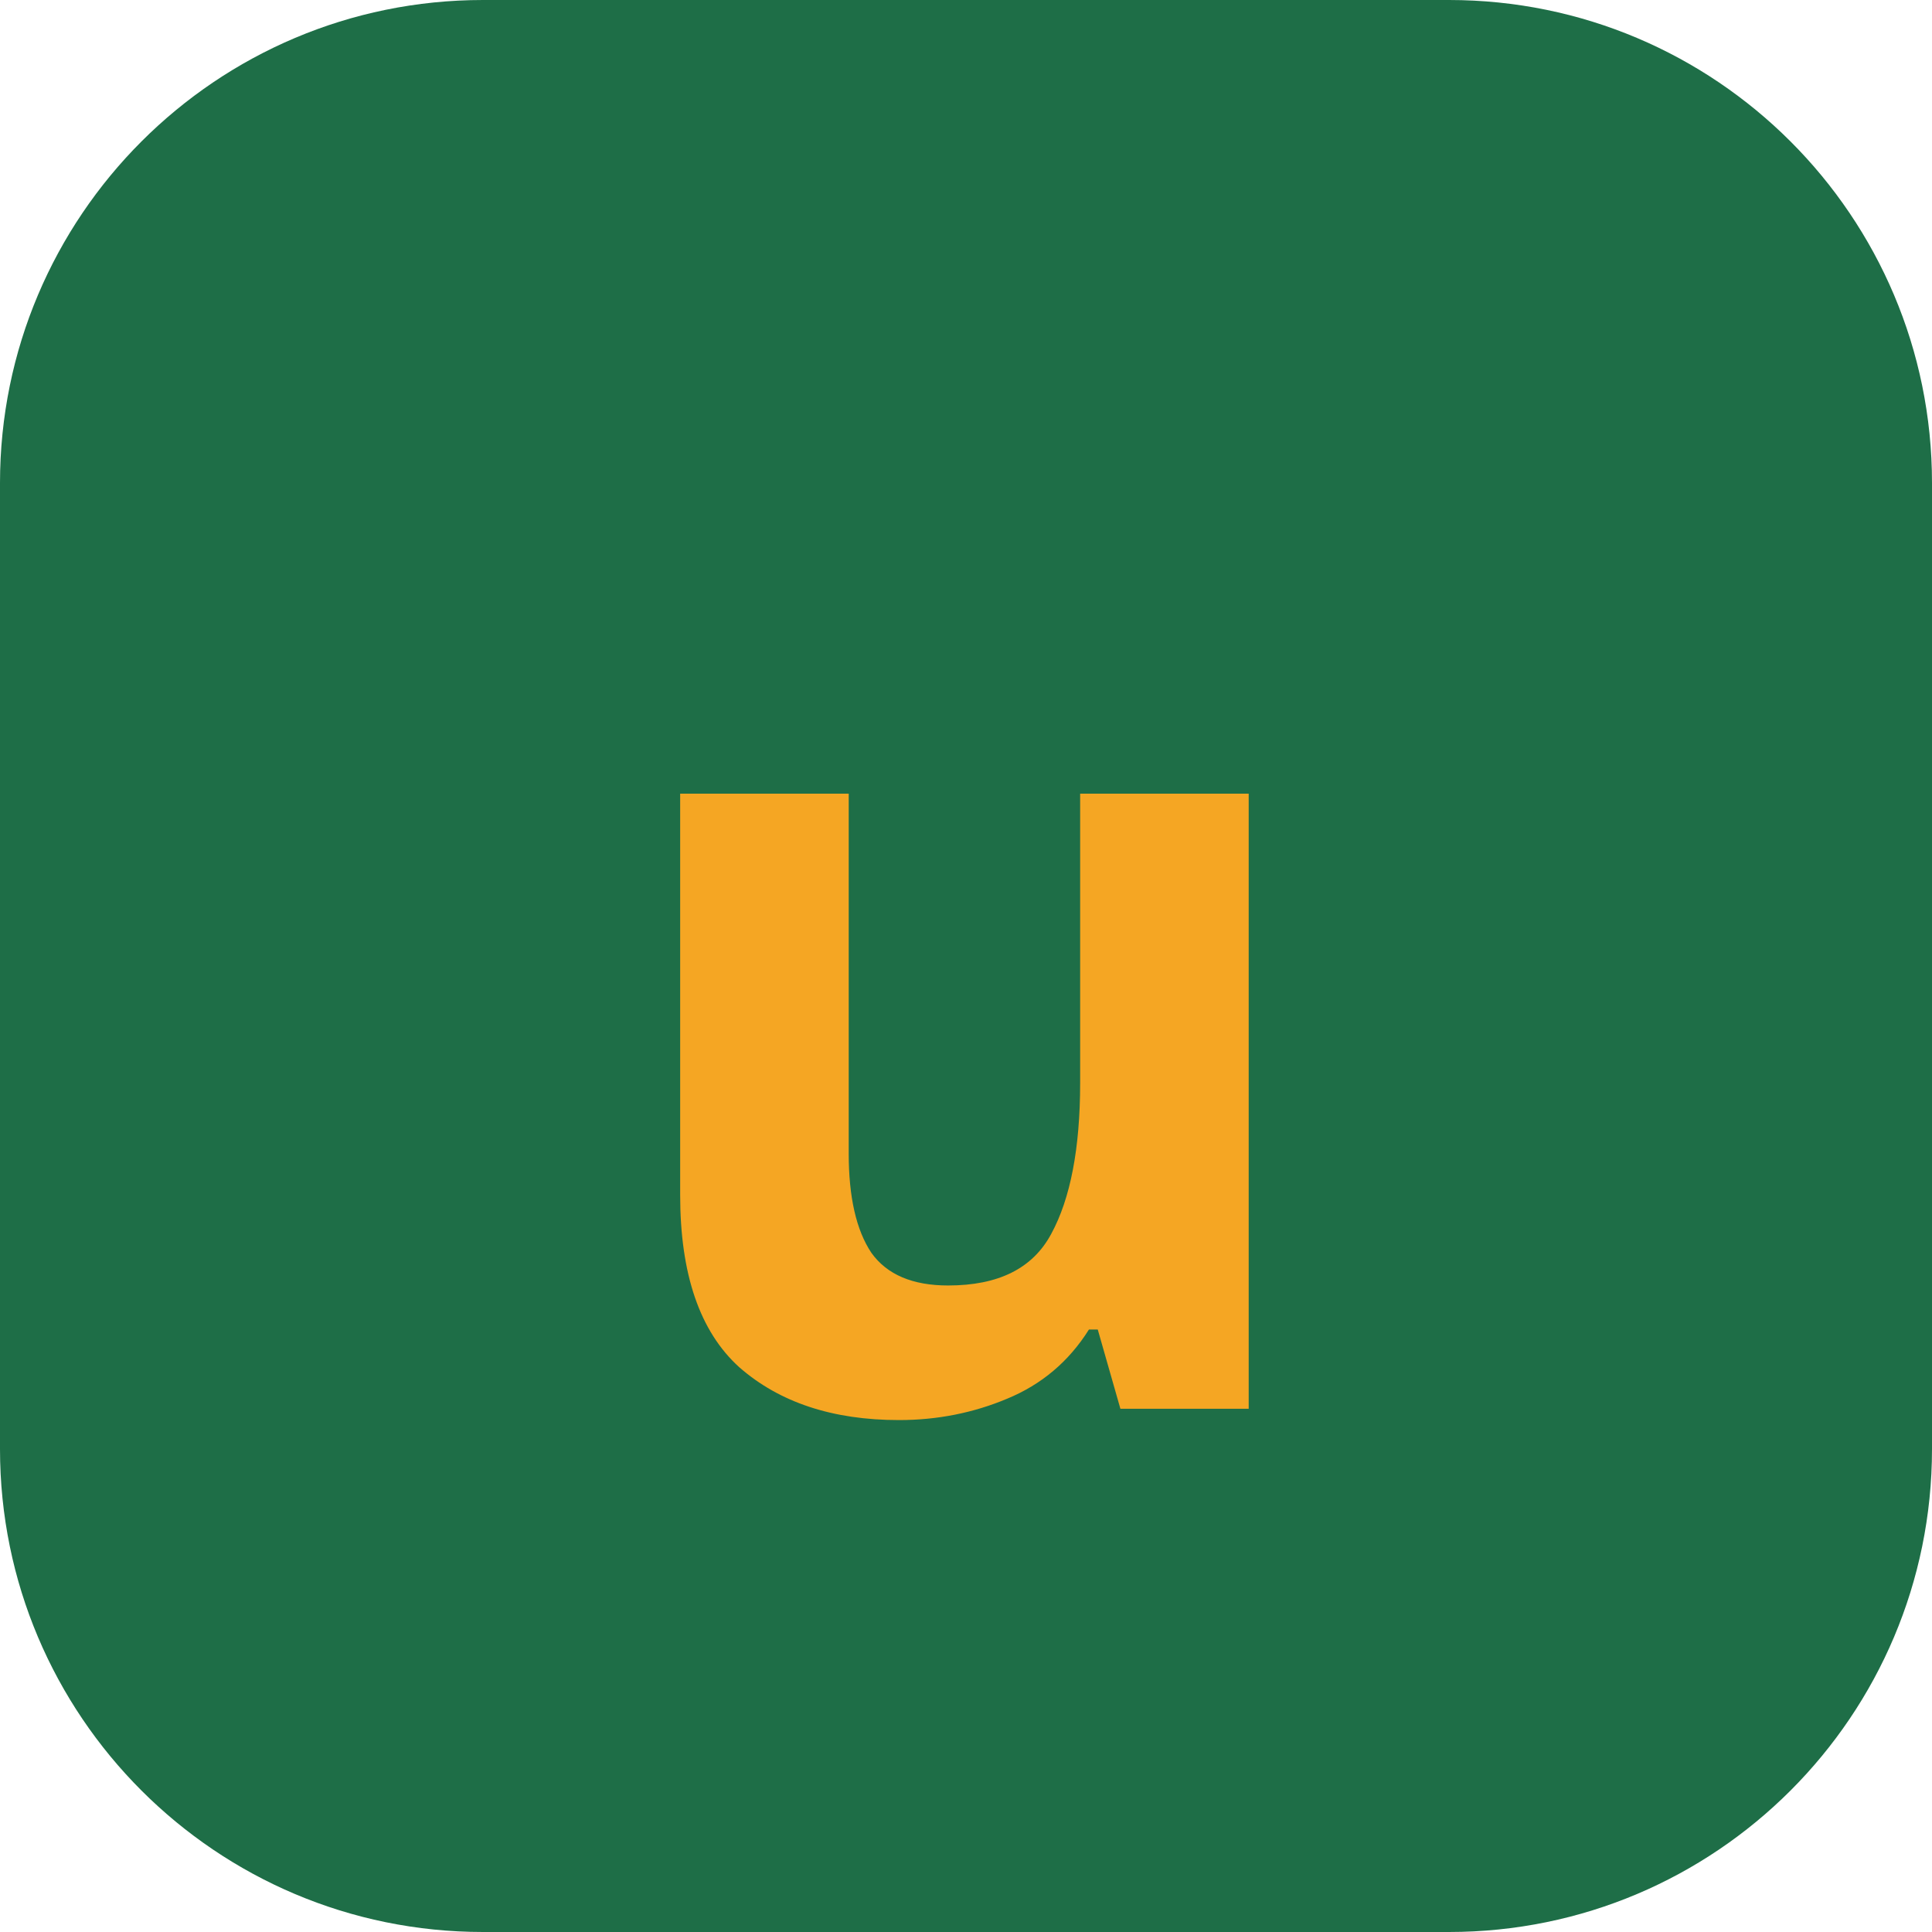
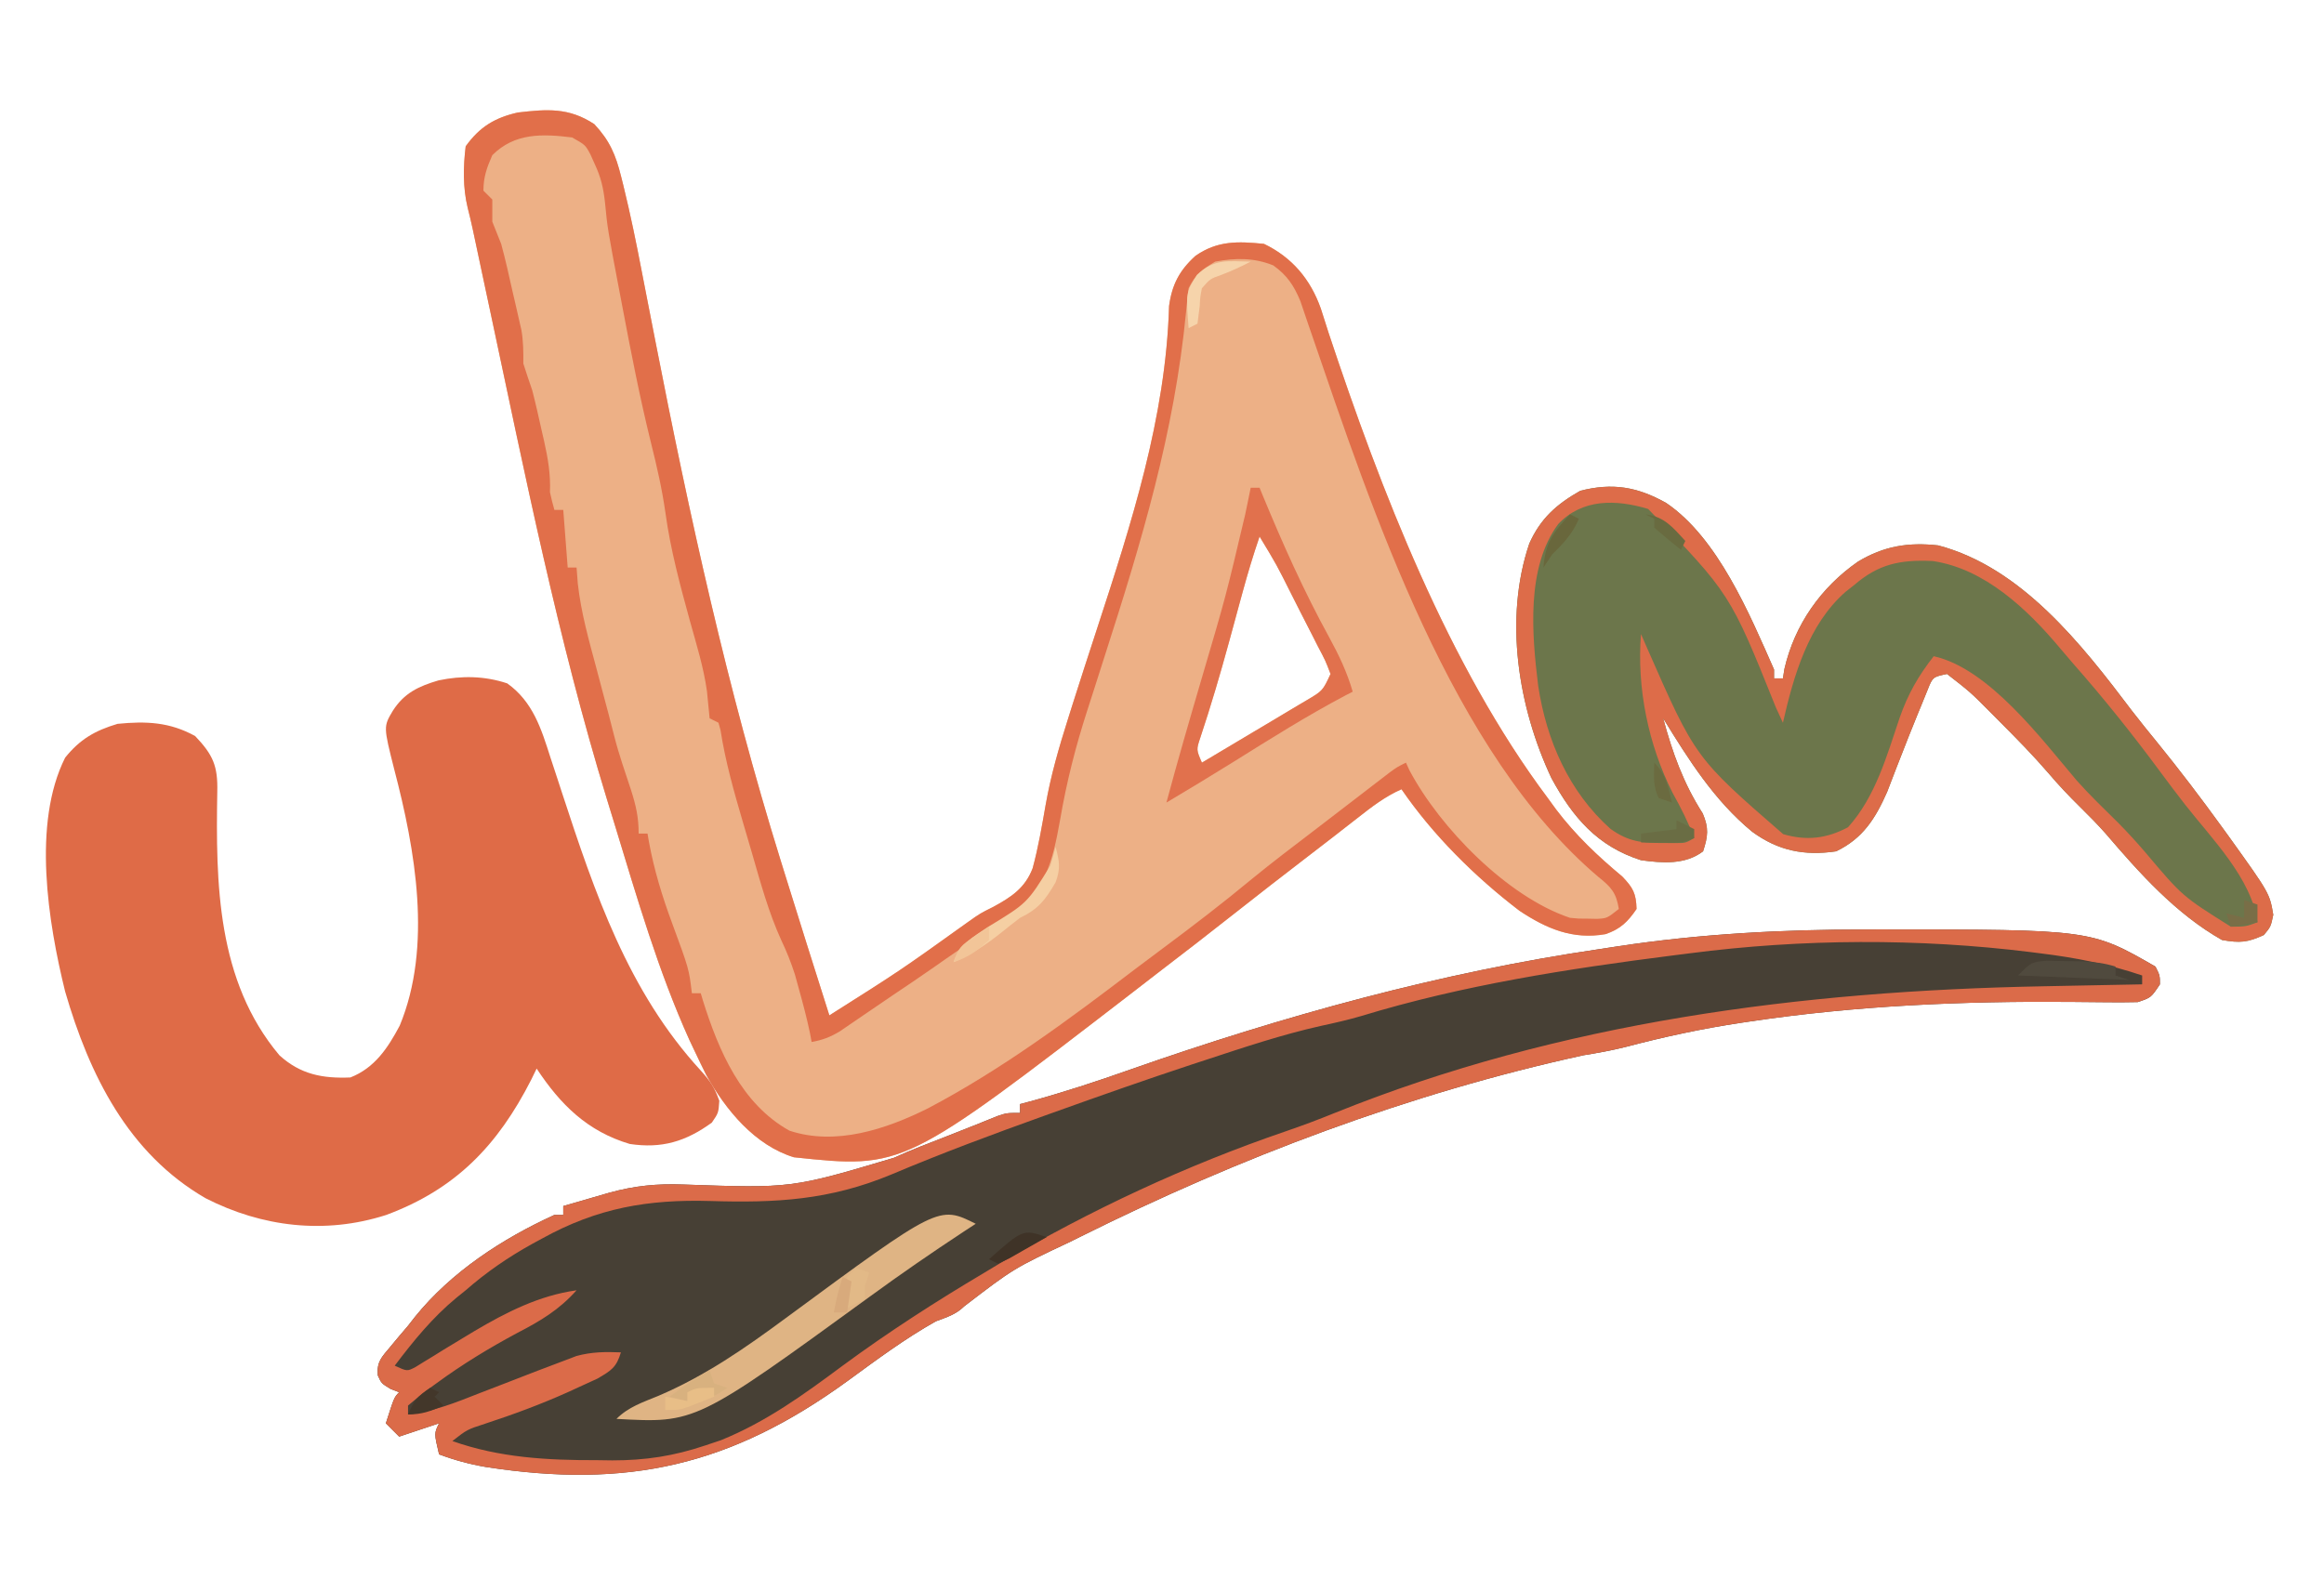
- <svg xmlns="http://www.w3.org/2000/svg" viewBox="0 0 24 24" width="24" height="24">
-   <rect width="24" height="24" rx="6" fill="#1E6E47" />
-   <text x="12" y="17.5" text-anchor="middle" font-family="'Baloo 2', sans-serif" font-weight="800" font-size="14" fill="#F5A623">u</text>
+ <svg xmlns="http://www.w3.org/2000/svg" version="1.1" width="524" height="359" viewBox="0 0 524 359">
+   <path d="M0 0 C3.486 3.727 4.833 6.929 6.056 11.856 C6.221 12.512 6.385 13.167 6.554 13.843 C8.137 20.277 9.461 26.765 10.711 33.271 C11.117 35.382 11.53 37.492 11.944 39.602 C12.535 42.617 13.125 45.633 13.713 48.649 C21.449 88.269 30.007 127.425 42 166 C42.244 166.787 42.489 167.575 42.741 168.386 C46.121 179.27 49.543 190.14 53 201 C68.936 190.918 68.936 190.918 84.262 179.941 C87 178 87 178 89.957 176.527 C94.021 174.313 97.123 172.293 98.834 167.818 C100.118 163.086 100.933 158.283 101.777 153.457 C102.938 146.9 104.739 140.654 106.75 134.312 C107.088 133.237 107.426 132.162 107.774 131.054 C109.584 125.338 111.443 119.637 113.305 113.938 C121.055 90.178 128.864 66.196 129.594 41.016 C130.245 36.184 131.958 32.94 135.562 29.688 C140.523 26.253 145.08 26.405 151 27 C157.369 30.067 161.488 35.019 163.816 41.598 C164.408 43.416 164.99 45.238 165.562 47.062 C177.295 82.418 192.567 122.073 215 152 C215.619 152.849 216.238 153.699 216.875 154.574 C221.263 160.351 226.222 165.053 231.777 169.676 C234.217 172.226 234.902 173.498 235 177 C233.035 179.882 231.362 181.537 228.012 182.676 C220.627 183.974 214.701 181.459 208.602 177.406 C198.594 169.763 189.13 160.39 182 150 C178.283 151.64 175.234 154.007 172.062 156.5 C170.896 157.408 169.729 158.315 168.562 159.223 C167.97 159.686 167.377 160.149 166.766 160.625 C164.571 162.334 162.364 164.026 160.156 165.717 C155.076 169.609 150.027 173.54 145 177.5 C138.935 182.275 132.846 187.014 126.707 191.693 C124.944 193.043 123.191 194.404 121.438 195.766 C69.711 235.613 69.711 235.613 45 233 C36.173 230.298 29.646 222.322 25.27 214.496 C24.427 212.822 23.609 211.134 22.812 209.438 C22.36 208.481 21.907 207.524 21.44 206.538 C14.424 191.016 9.657 174.536 4.693 158.271 C4.069 156.225 3.439 154.18 2.809 152.135 C-8.202 116.152 -15.591 79.103 -23.442 42.333 C-23.591 41.635 -23.74 40.937 -23.894 40.218 C-24.6 36.909 -25.305 33.6 -26.008 30.291 C-26.256 29.124 -26.504 27.957 -26.76 26.754 C-27.084 25.226 -27.084 25.226 -27.416 23.666 C-27.771 22.044 -28.147 20.426 -28.56 18.818 C-29.65 14.311 -29.563 9.576 -29 5 C-25.841 0.612 -22.445 -1.444 -17.25 -2.625 C-10.682 -3.383 -5.765 -3.799 0 0 Z M150 93 C148.589 97.126 147.339 101.265 146.195 105.473 C145.691 107.318 145.691 107.318 145.176 109.201 C144.482 111.748 143.79 114.295 143.098 116.842 C141.115 124.089 139.009 131.259 136.632 138.388 C135.734 141.087 135.734 141.087 137 144 C140.976 141.645 144.945 139.279 148.908 136.902 C150.257 136.094 151.609 135.29 152.962 134.49 C154.905 133.338 156.842 132.176 158.777 131.012 C159.385 130.655 159.992 130.299 160.618 129.932 C164.243 127.779 164.243 127.779 166 124 C164.854 120.995 164.854 120.995 163.105 117.688 C162.798 117.077 162.491 116.467 162.174 115.839 C161.188 113.888 160.188 111.944 159.188 110 C158.525 108.691 157.862 107.381 157.201 106.07 C153.858 99.388 153.858 99.388 150 93 Z " fill="#EDB086" transform="translate(134,28)" />
+   <path d="M0 0 C1.498 -0.003 1.498 -0.003 3.027 -0.006 C50.589 0.005 50.589 0.005 65.125 8.375 C66.125 10.375 66.125 10.375 66.125 12.375 C64.125 15.375 64.125 15.375 61.125 16.375 C58.537 16.437 55.977 16.443 53.391 16.402 C51.784 16.388 50.177 16.374 48.571 16.36 C47.301 16.348 47.301 16.348 46.005 16.335 C21.704 16.129 -2.25 17.157 -26.312 20.75 C-26.982 20.849 -27.652 20.948 -28.341 21.05 C-37.159 22.376 -45.724 24.225 -54.336 26.495 C-57.514 27.285 -60.644 27.86 -63.875 28.375 C-103.132 36.954 -141.413 51.406 -177.312 69.312 C-178.034 69.672 -178.755 70.031 -179.498 70.4 C-192.322 76.441 -192.322 76.441 -203.458 84.979 C-205.361 86.854 -207.39 87.432 -209.875 88.375 C-216.864 92.298 -223.289 97.094 -229.75 101.812 C-256.129 120.979 -279.338 126.174 -311.328 121.227 C-314.984 120.602 -318.394 119.683 -321.875 118.375 C-323 113.625 -323 113.625 -321.875 111.375 C-324.845 112.365 -327.815 113.355 -330.875 114.375 C-331.865 113.385 -332.855 112.395 -333.875 111.375 C-332 105.5 -332 105.5 -330.875 104.375 C-331.834 104.004 -331.834 104.004 -332.812 103.625 C-334.875 102.375 -334.875 102.375 -335.691 100.562 C-335.951 97.47 -334.838 96.478 -332.875 94.125 C-332.218 93.335 -331.56 92.545 -330.883 91.73 C-330.22 90.953 -329.558 90.176 -328.875 89.375 C-328.357 88.711 -327.839 88.047 -327.305 87.363 C-319.125 77.231 -307.635 69.748 -295.875 64.375 C-295.215 64.375 -294.555 64.375 -293.875 64.375 C-293.875 63.715 -293.875 63.055 -293.875 62.375 C-291.647 61.727 -289.417 61.081 -287.188 60.438 C-285.946 60.078 -284.705 59.718 -283.426 59.348 C-277.691 57.777 -272.719 57.304 -266.777 57.523 C-242.403 58.377 -242.403 58.377 -219.302 51.488 C-215.426 49.71 -211.448 48.204 -207.472 46.664 C-205.408 45.863 -203.349 45.049 -201.295 44.221 C-200.371 43.85 -199.448 43.48 -198.496 43.098 C-197.676 42.765 -196.855 42.433 -196.01 42.09 C-193.875 41.375 -193.875 41.375 -190.875 41.375 C-190.875 40.715 -190.875 40.055 -190.875 39.375 C-190.131 39.179 -189.387 38.983 -188.621 38.781 C-181.005 36.695 -173.569 34.261 -166.125 31.625 C-131.663 19.526 -96.059 9.665 -59.875 4.375 C-58.617 4.182 -57.359 3.989 -56.063 3.79 C-37.38 0.959 -18.892 0.004 0 0 Z " fill="#474035" transform="translate(420.875,209.625)" />
+   <path d="M0 0 C5.766 4.119 7.671 10.221 9.727 16.691 C10.299 18.433 10.873 20.175 11.447 21.917 C11.741 22.82 12.035 23.723 12.338 24.653 C19.729 47.227 27.25 69.504 43.625 87.312 C45.798 89.719 46.668 90.994 47.812 94.125 C47.625 96.875 47.625 96.875 46.125 99.062 C40.232 103.335 34.837 104.952 27.625 103.875 C18.077 101.039 11.986 94.998 6.625 86.875 C6.224 87.697 5.823 88.52 5.41 89.367 C-2.126 104.165 -11.607 114.078 -27.324 119.895 C-41.097 124.321 -55.308 122.61 -68 116.125 C-85.473 106.039 -94.227 88.289 -99.688 69.5 C-103.522 53.964 -107.145 31.601 -99.688 16.75 C-96.36 12.613 -93.018 10.668 -87.875 9.125 C-81.43 8.481 -76.106 8.71 -70.375 11.875 C-66.321 16.137 -65.245 18.635 -65.383 24.414 C-65.733 45.129 -65.492 67.072 -51.375 83.875 C-46.634 88.185 -41.649 89.138 -35.375 88.875 C-29.906 86.735 -26.929 82.239 -24.25 77.188 C-16.838 59.334 -20.75 37.474 -25.473 19.441 C-27.926 9.744 -27.926 9.744 -25.812 6.188 C-23.253 2.176 -20.003 0.649 -15.492 -0.68 C-10.25 -1.782 -5.073 -1.691 0 0 Z " fill="#DF6B47" transform="translate(114.375,154.125)" />
+   <path d="M0 0 C11.662 7.885 18.797 25.018 24.34 37.582 C24.34 38.242 24.34 38.902 24.34 39.582 C25 39.582 25.66 39.582 26.34 39.582 C26.452 38.877 26.564 38.172 26.68 37.445 C28.983 27.453 34.906 19.058 43.266 13.242 C49.119 9.72 54.616 8.843 61.34 9.582 C80.178 14.554 93.737 31.927 104.975 46.802 C106.842 49.236 108.779 51.61 110.716 53.988 C115.762 60.196 120.587 66.539 125.277 73.02 C125.809 73.753 126.34 74.486 126.888 75.241 C136.081 88.06 136.081 88.06 136.902 92.895 C136.34 95.582 136.34 95.582 134.777 97.457 C131.113 99.148 129.39 99.289 125.34 98.582 C114.919 92.684 106.754 83.516 99.051 74.512 C97.222 72.449 95.304 70.516 93.34 68.582 C90.843 66.123 88.479 63.631 86.215 60.957 C82.726 56.903 78.989 53.118 75.215 49.332 C74.617 48.729 74.018 48.126 73.402 47.505 C68.65 42.713 68.65 42.713 63.34 38.582 C60.115 39.273 60.115 39.273 58.945 42.215 C58.243 43.943 58.243 43.943 57.527 45.707 C57.272 46.326 57.016 46.945 56.752 47.582 C55.382 50.918 54.066 54.276 52.758 57.637 C52.499 58.297 52.24 58.956 51.974 59.636 C51.251 61.49 50.541 63.348 49.832 65.207 C47.177 71.211 44.356 75.685 38.34 78.582 C31.19 79.634 25.278 78.477 19.379 74.141 C10.827 67.079 5.095 57.941 -0.66 48.582 C1.453 56.402 3.892 63.196 8.266 70.047 C9.669 73.358 9.449 75.188 8.34 78.582 C4.292 81.658 -0.837 81.239 -5.66 80.582 C-15.505 77.437 -21.037 70.924 -25.848 62.082 C-33.357 46.12 -36.591 26.137 -30.844 9.172 C-28.319 3.519 -24.729 0.324 -19.348 -2.73 C-12.109 -4.582 -6.522 -3.648 0 0 Z " fill="#6C764B" transform="translate(375.6602,113.418)" />
+   <path d="M0 0 C3.486 3.727 4.833 6.929 6.056 11.856 C6.221 12.512 6.385 13.167 6.554 13.843 C8.137 20.277 9.461 26.765 10.711 33.271 C11.117 35.382 11.53 37.492 11.944 39.602 C12.535 42.617 13.125 45.633 13.713 48.649 C21.449 88.269 30.007 127.425 42 166 C42.244 166.787 42.489 167.575 42.741 168.386 C46.121 179.27 49.543 190.14 53 201 C68.936 190.918 68.936 190.918 84.262 179.941 C87 178 87 178 89.957 176.527 C94.021 174.313 97.123 172.293 98.834 167.818 C100.118 163.086 100.933 158.283 101.777 153.457 C102.938 146.9 104.739 140.654 106.75 134.312 C107.088 133.237 107.426 132.162 107.774 131.054 C109.584 125.338 111.443 119.637 113.305 113.938 C121.055 90.178 128.864 66.196 129.594 41.016 C130.245 36.184 131.958 32.94 135.562 29.688 C140.523 26.253 145.08 26.405 151 27 C157.369 30.067 161.488 35.019 163.816 41.598 C164.408 43.416 164.99 45.238 165.562 47.062 C177.295 82.418 192.567 122.073 215 152 C215.619 152.849 216.238 153.699 216.875 154.574 C221.263 160.351 226.222 165.053 231.777 169.676 C234.217 172.226 234.902 173.498 235 177 C233.035 179.882 231.362 181.537 228.012 182.676 C220.627 183.974 214.701 181.459 208.602 177.406 C198.594 169.763 189.13 160.39 182 150 C178.283 151.64 175.234 154.007 172.062 156.5 C170.896 157.408 169.729 158.315 168.562 159.223 C167.97 159.686 167.377 160.149 166.766 160.625 C164.571 162.334 162.364 164.026 160.156 165.717 C155.076 169.609 150.027 173.54 145 177.5 C138.935 182.275 132.846 187.014 126.707 191.693 C124.944 193.043 123.191 194.404 121.438 195.766 C69.711 235.613 69.711 235.613 45 233 C36.173 230.298 29.646 222.322 25.27 214.496 C24.427 212.822 23.609 211.134 22.812 209.438 C22.36 208.481 21.907 207.524 21.44 206.538 C14.424 191.016 9.657 174.536 4.693 158.271 C4.069 156.225 3.439 154.18 2.809 152.135 C-8.202 116.152 -15.591 79.103 -23.442 42.333 C-23.591 41.635 -23.74 40.937 -23.894 40.218 C-24.6 36.909 -25.305 33.6 -26.008 30.291 C-26.256 29.124 -26.504 27.957 -26.76 26.754 C-27.084 25.226 -27.084 25.226 -27.416 23.666 C-27.771 22.044 -28.147 20.426 -28.56 18.818 C-29.65 14.311 -29.563 9.576 -29 5 C-25.841 0.612 -22.445 -1.444 -17.25 -2.625 C-10.682 -3.383 -5.765 -3.799 0 0 Z M-23 7 C-24.237 9.811 -25 11.933 -25 15 C-24.34 15.66 -23.68 16.32 -23 17 C-23 18.667 -23 20.333 -23 22 C-22.345 23.671 -21.677 25.338 -21 27 C-20.005 30.638 -19.203 34.32 -18.375 38 C-18.146 38.985 -17.916 39.97 -17.68 40.984 C-17.463 41.938 -17.247 42.892 -17.023 43.875 C-16.827 44.739 -16.63 45.602 -16.427 46.492 C-15.992 49.045 -15.989 51.416 -16 54 C-15.365 56.01 -14.693 58.009 -14 60 C-13.221 63.005 -12.546 66.032 -11.875 69.062 C-11.693 69.852 -11.511 70.642 -11.324 71.455 C-10.447 75.389 -9.833 78.947 -10 83 C-9.71 84.343 -9.39 85.682 -9 87 C-8.34 87 -7.68 87 -7 87 C-6.67 91.29 -6.34 95.58 -6 100 C-5.34 100 -4.68 100 -4 100 C-3.907 101.2 -3.814 102.4 -3.719 103.637 C-2.99 110.189 -1.208 116.459 0.5 122.812 C0.821 124.026 1.142 125.24 1.473 126.49 C2.065 128.731 2.661 130.971 3.26 133.21 C3.695 134.85 4.121 136.492 4.525 138.139 C5.561 142.2 6.963 146.175 8.271 150.156 C9.385 153.638 10 156.308 10 160 C10.66 160 11.32 160 12 160 C12.103 160.603 12.206 161.206 12.312 161.827 C13.488 168.231 15.302 174.153 17.562 180.25 C21.345 190.512 21.345 190.512 22 196 C22.66 196 23.32 196 24 196 C24.159 196.534 24.317 197.067 24.48 197.617 C28.044 208.997 33.166 220.981 44 227 C54.408 230.469 65.79 226.678 75.23 221.965 C91.896 213.184 107.082 201.892 122.026 190.497 C124.063 188.952 126.112 187.423 128.164 185.898 C135.012 180.808 141.746 175.643 148.316 170.195 C152.828 166.504 157.47 162.981 162.105 159.448 C164.252 157.807 166.394 156.16 168.535 154.512 C170.086 153.32 171.637 152.129 173.188 150.938 C173.931 150.365 174.674 149.792 175.44 149.202 C176.134 148.67 176.828 148.138 177.543 147.59 C178.162 147.114 178.781 146.638 179.419 146.148 C181 145 181 145 183 144 C183.262 144.568 183.523 145.137 183.793 145.723 C190.679 158.715 205.898 174.299 220 179 C221.956 179.195 221.956 179.195 224 179.188 C224.681 179.202 225.361 179.216 226.062 179.23 C228.326 179.109 228.326 179.109 231 177 C230.443 173.383 229.271 172.059 226.438 169.812 C193.44 141.905 175.414 87.213 161.661 47.125 C161.442 46.491 161.222 45.857 160.996 45.203 C160.393 43.449 159.8 41.691 159.208 39.933 C157.762 36.421 156.191 34.06 153.094 31.859 C148.789 30.092 144.525 30.162 140 31 C136.998 32.801 135.548 33.903 134 37 C133.767 38.783 133.583 40.572 133.422 42.363 C130.819 69.485 123.391 94.179 115.059 120.025 C114.188 122.734 113.323 125.445 112.461 128.157 C112.029 129.509 111.594 130.86 111.157 132.211 C108.523 140.354 106.482 148.376 105.037 156.829 C103.297 166.578 101.596 173.345 93.312 179.312 C91.051 180.803 88.762 182.203 86.419 183.562 C83.034 185.574 79.848 187.839 76.628 190.103 C73.494 192.298 70.319 194.428 67.142 196.559 C65.177 197.881 63.224 199.216 61.273 200.559 C60.214 201.282 59.154 202.005 58.062 202.75 C57.167 203.364 56.271 203.977 55.348 204.609 C53.173 205.897 51.471 206.564 49 207 C48.872 206.314 48.745 205.628 48.613 204.922 C47.928 201.655 47.084 198.465 46.188 195.25 C45.872 194.1 45.556 192.95 45.23 191.766 C44.332 189.016 43.413 186.685 42.184 184.105 C39.286 177.755 37.471 171.034 35.536 164.344 C34.877 162.069 34.207 159.797 33.535 157.525 C31.514 150.631 29.566 143.8 28.461 136.685 C28.309 136.129 28.157 135.573 28 135 C27.34 134.67 26.68 134.34 26 134 C25.79 131.969 25.586 129.936 25.402 127.902 C24.653 122.495 23.012 117.28 21.557 112.028 C19.36 104.031 17.198 96.039 16.062 87.812 C15.308 82.431 14.129 77.263 12.812 72 C10.25 61.654 8.23 51.219 6.25 40.75 C6.096 39.94 5.941 39.129 5.782 38.294 C2.977 23.539 2.977 23.539 2.414 17.699 C2.046 14.407 1.513 12.038 0.125 9.062 C-0.202 8.332 -0.53 7.601 -0.867 6.848 C-2.014 4.688 -2.014 4.688 -5 3 C-11.744 2.163 -17.946 1.946 -23 7 Z " fill="#E16F4A" transform="translate(134,28)" />
+   <path d="M0 0 C1.498 -0.003 1.498 -0.003 3.027 -0.006 C50.589 0.005 50.589 0.005 65.125 8.375 C66.125 10.375 66.125 10.375 66.125 12.375 C64.125 15.375 64.125 15.375 61.125 16.375 C58.537 16.437 55.977 16.443 53.391 16.402 C51.784 16.388 50.177 16.374 48.571 16.36 C47.301 16.348 47.301 16.348 46.005 16.335 C21.704 16.129 -2.25 17.157 -26.312 20.75 C-26.982 20.849 -27.652 20.948 -28.341 21.05 C-37.159 22.376 -45.724 24.225 -54.336 26.495 C-57.514 27.285 -60.644 27.86 -63.875 28.375 C-103.132 36.954 -141.413 51.406 -177.312 69.312 C-178.034 69.672 -178.755 70.031 -179.498 70.4 C-192.322 76.441 -192.322 76.441 -203.458 84.979 C-205.361 86.854 -207.39 87.432 -209.875 88.375 C-216.864 92.298 -223.289 97.094 -229.75 101.812 C-256.129 120.979 -279.338 126.174 -311.328 121.227 C-314.984 120.602 -318.394 119.683 -321.875 118.375 C-323 113.625 -323 113.625 -321.875 111.375 C-324.845 112.365 -327.815 113.355 -330.875 114.375 C-331.865 113.385 -332.855 112.395 -333.875 111.375 C-332 105.5 -332 105.5 -330.875 104.375 C-331.834 104.004 -331.834 104.004 -332.812 103.625 C-334.875 102.375 -334.875 102.375 -335.691 100.562 C-335.951 97.47 -334.838 96.478 -332.875 94.125 C-332.218 93.335 -331.56 92.545 -330.883 91.73 C-330.22 90.953 -329.558 90.176 -328.875 89.375 C-328.357 88.711 -327.839 88.047 -327.305 87.363 C-319.125 77.231 -307.635 69.748 -295.875 64.375 C-295.215 64.375 -294.555 64.375 -293.875 64.375 C-293.875 63.715 -293.875 63.055 -293.875 62.375 C-291.647 61.727 -289.417 61.081 -287.188 60.438 C-285.946 60.078 -284.705 59.718 -283.426 59.348 C-277.691 57.777 -272.719 57.304 -266.777 57.523 C-242.403 58.377 -242.403 58.377 -219.302 51.488 C-215.426 49.71 -211.448 48.204 -207.472 46.664 C-205.408 45.863 -203.349 45.049 -201.295 44.221 C-200.371 43.85 -199.448 43.48 -198.496 43.098 C-197.676 42.765 -196.855 42.433 -196.01 42.09 C-193.875 41.375 -193.875 41.375 -190.875 41.375 C-190.875 40.715 -190.875 40.055 -190.875 39.375 C-190.131 39.179 -189.387 38.983 -188.621 38.781 C-181.005 36.695 -173.569 34.261 -166.125 31.625 C-131.663 19.526 -96.059 9.665 -59.875 4.375 C-58.617 4.182 -57.359 3.989 -56.063 3.79 C-37.38 0.959 -18.892 0.004 0 0 Z M-39.875 5.375 C-41.792 5.617 -41.792 5.617 -43.747 5.864 C-67.421 8.88 -91.073 12.547 -113.953 19.52 C-116.971 20.403 -119.989 21.089 -123.062 21.75 C-131.836 23.716 -140.342 26.566 -148.875 29.375 C-150.498 29.907 -150.498 29.907 -152.154 30.449 C-162.407 33.835 -172.586 37.418 -182.75 41.062 C-183.6 41.366 -184.449 41.67 -185.325 41.983 C-196.964 46.152 -208.52 50.453 -219.912 55.266 C-233.833 61.056 -245.912 61.692 -260.745 61.238 C-274.781 60.843 -286.153 62.79 -298.625 69.688 C-299.347 70.079 -300.07 70.471 -300.814 70.875 C-306.269 73.896 -311.177 77.264 -315.875 81.375 C-316.545 81.915 -317.216 82.455 -317.906 83.012 C-323.365 87.516 -327.615 92.745 -331.875 98.375 C-329.063 99.677 -329.063 99.677 -327.133 98.65 C-326.5 98.258 -325.867 97.865 -325.215 97.461 C-324.155 96.817 -324.155 96.817 -323.073 96.16 C-322.327 95.695 -321.581 95.229 -320.812 94.75 C-319.276 93.818 -317.738 92.888 -316.199 91.961 C-315.456 91.512 -314.713 91.063 -313.947 90.601 C-306.677 86.3 -299.292 82.549 -290.875 81.375 C-294.842 85.813 -298.996 88.281 -304.25 91 C-310.633 94.42 -316.659 98.09 -322.5 102.375 C-323.468 103.078 -323.468 103.078 -324.455 103.795 C-325.971 104.933 -327.43 106.147 -328.875 107.375 C-328.875 108.035 -328.875 108.695 -328.875 109.375 C-323.157 108.735 -318.184 106.718 -312.875 104.625 C-310.998 103.9 -309.12 103.176 -307.242 102.453 C-304.71 101.473 -302.177 100.492 -299.646 99.51 C-297.768 98.787 -295.884 98.08 -294 97.375 C-292.457 96.787 -292.457 96.787 -290.883 96.188 C-287.446 95.259 -284.419 95.233 -280.875 95.375 C-281.897 98.78 -283.054 99.479 -286.191 101.305 C-287.6 101.968 -289.016 102.616 -290.438 103.25 C-291.185 103.594 -291.932 103.937 -292.701 104.292 C-298.845 107.057 -305.116 109.374 -311.516 111.472 C-315.562 112.784 -315.562 112.784 -318.875 115.375 C-308.269 119.138 -297.421 119.719 -286.25 119.688 C-284.545 119.712 -284.545 119.712 -282.805 119.736 C-275.356 119.741 -268.93 118.751 -261.875 116.375 C-260.707 115.984 -259.539 115.594 -258.336 115.191 C-248.092 111.029 -239.703 104.936 -230.875 98.375 C-220.545 90.766 -209.909 83.923 -198.875 77.375 C-197.772 76.71 -196.668 76.045 -195.531 75.359 C-175.04 63.288 -153.429 53.188 -130.931 45.502 C-127.235 44.237 -123.603 42.877 -119.984 41.402 C-69.051 20.84 -14.637 13.839 39.812 12.812 C41.99 12.769 44.168 12.726 46.346 12.682 C51.605 12.576 56.865 12.474 62.125 12.375 C62.125 11.715 62.125 11.055 62.125 10.375 C54.537 7.806 47.069 6.346 39.125 5.375 C38.41 5.283 37.695 5.192 36.958 5.097 C11.702 1.963 -14.652 2.097 -39.875 5.375 Z " fill="#DB6B49" transform="translate(420.875,209.625)" />
+   <path d="M0 0 C11.662 7.885 18.797 25.018 24.34 37.582 C24.34 38.242 24.34 38.902 24.34 39.582 C25 39.582 25.66 39.582 26.34 39.582 C26.452 38.877 26.564 38.172 26.68 37.445 C28.983 27.453 34.906 19.058 43.266 13.242 C49.119 9.72 54.616 8.843 61.34 9.582 C80.178 14.554 93.737 31.927 104.975 46.802 C106.842 49.236 108.779 51.61 110.716 53.988 C115.762 60.196 120.587 66.539 125.277 73.02 C125.809 73.753 126.34 74.486 126.888 75.241 C136.081 88.06 136.081 88.06 136.902 92.895 C136.34 95.582 136.34 95.582 134.777 97.457 C131.113 99.148 129.39 99.289 125.34 98.582 C114.919 92.684 106.754 83.516 99.051 74.512 C97.222 72.449 95.304 70.516 93.34 68.582 C90.843 66.123 88.479 63.631 86.215 60.957 C82.726 56.903 78.989 53.118 75.215 49.332 C74.617 48.729 74.018 48.126 73.402 47.505 C68.65 42.713 68.65 42.713 63.34 38.582 C60.115 39.273 60.115 39.273 58.945 42.215 C58.243 43.943 58.243 43.943 57.527 45.707 C57.272 46.326 57.016 46.945 56.752 47.582 C55.382 50.918 54.066 54.276 52.758 57.637 C52.499 58.297 52.24 58.956 51.974 59.636 C51.251 61.49 50.541 63.348 49.832 65.207 C47.177 71.211 44.356 75.685 38.34 78.582 C31.19 79.634 25.278 78.477 19.379 74.141 C10.827 67.079 5.095 57.941 -0.66 48.582 C1.453 56.402 3.892 63.196 8.266 70.047 C9.669 73.358 9.449 75.188 8.34 78.582 C4.292 81.658 -0.837 81.239 -5.66 80.582 C-15.505 77.437 -21.037 70.924 -25.848 62.082 C-33.357 46.12 -36.591 26.137 -30.844 9.172 C-28.319 3.519 -24.729 0.324 -19.348 -2.73 C-12.109 -4.582 -6.522 -3.648 0 0 Z M-24.328 4.777 C-31.586 14.611 -30.262 29.656 -28.836 41.275 C-26.979 53.552 -21.9 65.166 -12.535 73.52 C-8.49 76.422 -5.448 76.722 -0.535 76.707 C0.334 76.71 1.202 76.712 2.098 76.715 C4.377 76.727 4.377 76.727 6.34 75.582 C4.984 71.987 3.332 68.747 1.465 65.395 C-4.022 54.502 -6.626 41.758 -5.66 29.582 C-5.21 30.612 -4.76 31.642 -4.297 32.703 C6.604 57.521 6.604 57.521 26.402 74.707 C31.628 76.237 36.177 75.739 41.027 73.145 C47.199 66.306 49.769 57.034 52.666 48.447 C54.535 43.099 56.846 39.051 60.34 34.582 C72.751 37.327 84.598 53.192 92.602 62.625 C95.553 65.948 98.765 69.014 101.926 72.137 C104.029 74.267 106.015 76.437 107.965 78.707 C116.397 88.717 116.397 88.717 127.34 95.582 C130.722 95.552 130.722 95.552 133.34 94.582 C132.031 84.688 123.012 75.707 117.035 68.062 C115.14 65.632 113.287 63.175 111.457 60.695 C105.207 52.226 98.705 44.094 91.746 36.196 C90.765 35.071 89.798 33.933 88.84 32.788 C81.486 24.006 71.836 14.824 60.105 13.109 C52.761 12.779 47.91 13.763 42.34 18.582 C41.737 19.055 41.133 19.528 40.512 20.016 C32.055 27.388 28.762 38.978 26.34 49.582 C25.806 48.419 25.273 47.257 24.723 46.059 C14.44 20.451 14.44 20.451 -4.055 1.363 C-11.326 -0.817 -18.875 -0.981 -24.328 4.777 Z " fill="#DD6C49" transform="translate(375.6602,113.418)" />
+   <path d="M0 0 C0.66 0 1.32 0 2 0 C2.22 0.537 2.441 1.073 2.667 1.626 C7.209 12.623 11.994 23.346 17.724 33.781 C19.91 37.785 21.721 41.59 23 46 C22.45 46.282 21.899 46.565 21.332 46.855 C12.696 51.421 4.465 56.609 -3.816 61.781 C-8.841 64.916 -13.912 67.97 -19 71 C-16.472 61.548 -13.736 52.159 -10.982 42.772 C-5.615 24.546 -5.615 24.546 -1.25 6.062 C-1.008 4.898 -0.765 3.734 -0.516 2.535 C-0.345 1.699 -0.175 0.862 0 0 Z M2 11 C0.589 15.126 -0.661 19.265 -1.805 23.473 C-2.309 25.318 -2.309 25.318 -2.824 27.201 C-3.518 29.748 -4.21 32.295 -4.902 34.842 C-6.885 42.089 -8.991 49.259 -11.368 56.388 C-12.266 59.087 -12.266 59.087 -11 62 C-7.024 59.645 -3.055 57.279 0.908 54.902 C2.257 54.094 3.609 53.29 4.962 52.49 C6.905 51.338 8.842 50.176 10.777 49.012 C11.385 48.655 11.992 48.299 12.618 47.932 C16.243 45.779 16.243 45.779 18 42 C16.854 38.995 16.854 38.995 15.105 35.688 C14.798 35.077 14.491 34.467 14.174 33.839 C13.188 31.888 12.188 29.944 11.188 28 C10.525 26.691 9.862 25.381 9.201 24.07 C5.858 17.388 5.858 17.388 2 11 Z " fill="#E1714D" transform="translate(282,110)" />
+   <path d="M0 0 C-0.874 0.571 -1.748 1.142 -2.648 1.73 C-9.826 6.452 -16.874 11.309 -23.812 16.375 C-63.154 44.991 -63.154 44.991 -81 44 C-78.288 41.288 -75.051 40.252 -71.562 38.812 C-60.973 34.289 -52.049 28.08 -42.828 21.268 C-8.323 -4.162 -8.323 -4.162 0 0 Z " fill="#DFB484" transform="translate(220,276)" />
+   <path d="M0 0 C1.335 0.011 2.67 0.037 4.004 0.078 C5.323 0.094 6.641 0.109 8 0.125 C10.735 0.281 12.979 0.508 15.566 1.328 C15.566 1.988 15.566 2.648 15.566 3.328 C16.556 3.658 17.546 3.988 18.566 4.328 C10.316 3.998 2.066 3.668 -6.434 3.328 C-3.434 0.328 -3.434 0.328 0 0 Z " fill="#504A3E" transform="translate(461.4336,216.6719)" />
+   <path d="M0 0 C0.857 3.155 1.188 4.893 0 8 C-2.338 12.032 -3.89 14.009 -8 16 C-9.48 17.117 -10.938 18.265 -12.375 19.438 C-15.801 22.155 -18.999 24.256 -23 26 C-21.622 21.865 -18.709 20.419 -15.25 18.062 C-6.384 12.675 -6.384 12.675 -1.188 4.25 C-0.954 3.451 -0.721 2.652 -0.48 1.828 C-0.243 0.923 -0.243 0.923 0 0 Z " fill="#F5CFA3" transform="translate(238,191)" />
+   <path d="M0 0 C-2.183 1.132 -4.325 2.124 -6.625 3 C-9.131 3.879 -9.131 3.879 -11 6 C-11.384 7.942 -11.384 7.942 -11.5 10.062 C-11.665 11.362 -11.83 12.661 -12 14 C-12.99 14.495 -12.99 14.495 -14 15 C-14.627 7.003 -14.627 7.003 -12.125 3 C-8.173 -0.719 -5.231 -0.084 0 0 Z " fill="#F6D4AB" transform="translate(282,59)" />
+   <path d="M0 0 C0.33 0.99 0.66 1.98 1 3 C1.99 3.33 2.98 3.66 4 4 C1 6 1 6 -1.062 5.625 C-1.702 5.419 -2.341 5.213 -3 5 C-3.66 5 -4.32 5 -5 5 C-5 5.66 -5 6.32 -5 7 C-6.32 6.67 -7.64 6.34 -9 6 C-6.12 3.76 -3.151 1.838 0 0 Z " fill="#D8B17F" transform="translate(160,309)" />
+   <path d="M0 0 C1.32 0.66 2.64 1.32 4 2 C4 2.66 4 3.32 4 4 C1.475 5.262 -0.312 5.099 -3.125 5.062 C-4.035 5.053 -4.945 5.044 -5.883 5.035 C-6.581 5.024 -7.28 5.012 -8 5 C-8 4.34 -8 3.68 -8 3 C-5.36 2.67 -2.72 2.34 0 2 C0 1.34 0 0.68 0 0 Z " fill="#6A6D44" transform="translate(378,185)" />
+   <path d="M0 0 C0.99 0.33 1.98 0.66 3 1 C2.67 1.99 2.34 2.98 2 4 C2 4.99 2 5.98 2 7 C0.02 7.99 0.02 7.99 -2 9 C-2.125 5.625 -2.125 5.625 -2 2 C-1.34 1.34 -0.68 0.68 0 0 Z " fill="#E2B987" transform="translate(193,286)" />
+   <path d="M0 0 C0.66 0.33 1.32 0.66 2 1 C0.548 4.387 -1.369 6.452 -4 9 C-4.66 9.99 -5.32 10.98 -6 12 C-5.598 6.371 -3.711 3.996 0 0 Z " fill="#69673C" transform="translate(354,116)" />
+   <path d="M0 0 C0 0.66 0 1.32 0 2 C-1.268 2.506 -2.54 3.005 -3.812 3.5 C-4.874 3.918 -4.874 3.918 -5.957 4.344 C-8 5 -8 5 -11 5 C-11 4.01 -11 3.02 -11 2 C-8.525 2.495 -8.525 2.495 -6 3 C-6 2.34 -6 1.68 -6 1 C-4 0 -4 0 0 0 Z " fill="#E8BE87" transform="translate(161,313)" />
+   <path d="M0 0 C0.66 0.33 1.32 0.66 2 1 C1.67 1.33 1.34 1.66 1 2 C1.66 2.66 2.32 3.32 3 4 C0.094 5.257 -1.796 6 -5 6 C-3.63 2.839 -3.011 2.007 0 0 Z " fill="#43372A" transform="translate(97,313)" />
+   <path d="M0 0 C-1.786 1.03 -3.579 2.049 -5.375 3.062 C-6.872 3.915 -6.872 3.915 -8.398 4.785 C-9.257 5.186 -10.115 5.587 -11 6 C-11.66 5.67 -12.32 5.34 -13 5 C-5.348 -1.783 -5.348 -1.783 0 0 Z " fill="#3F3327" transform="translate(236,279)" />
+   <path d="M0 0 C0.99 0.33 1.98 0.66 3 1 C3 2.32 3 3.64 3 5 C1.02 5.33 -0.96 5.66 -3 6 C-3.33 5.01 -3.66 4.02 -4 3 C-2.68 3.33 -1.36 3.66 0 4 C0 2.68 0 1.36 0 0 Z " fill="#796E47" transform="translate(506,203)" />
+   <path d="M0 0 C4.248 0.472 6.2 2.967 9 6 C8.67 6.66 8.34 7.32 8 8 C5.959 6.384 3.959 4.714 2 3 C2 2.34 2 1.68 2 1 C1.34 0.67 0.68 0.34 0 0 Z " fill="#696B40" transform="translate(371,116)" />
+   <path d="M0 0 C0.66 0.33 1.32 0.66 2 1 C1.67 3.31 1.34 5.62 1 8 C0.01 8 -0.98 8 -2 8 C-1.477 5.237 -0.891 2.674 0 0 Z " fill="#D8AA7C" transform="translate(190,288)" />
+   <path d="M0 0 C0 0.99 0 1.98 0 3 C-2.633 5.419 -4.594 6.865 -8 8 C-6.883 4.65 -6.253 4.207 -3.438 2.312 C-2.797 1.876 -2.156 1.439 -1.496 0.988 C-1.002 0.662 -0.509 0.336 0 0 Z " fill="#F2C598" transform="translate(223,209)" />
+   <path d="M0 0 C2.686 2.686 3.06 5.376 4 9 C3.01 8.67 2.02 8.34 1 8 C-0.354 5.291 -0.065 2.991 0 0 Z " fill="#6B6B40" transform="translate(373,172)" />
</svg>
